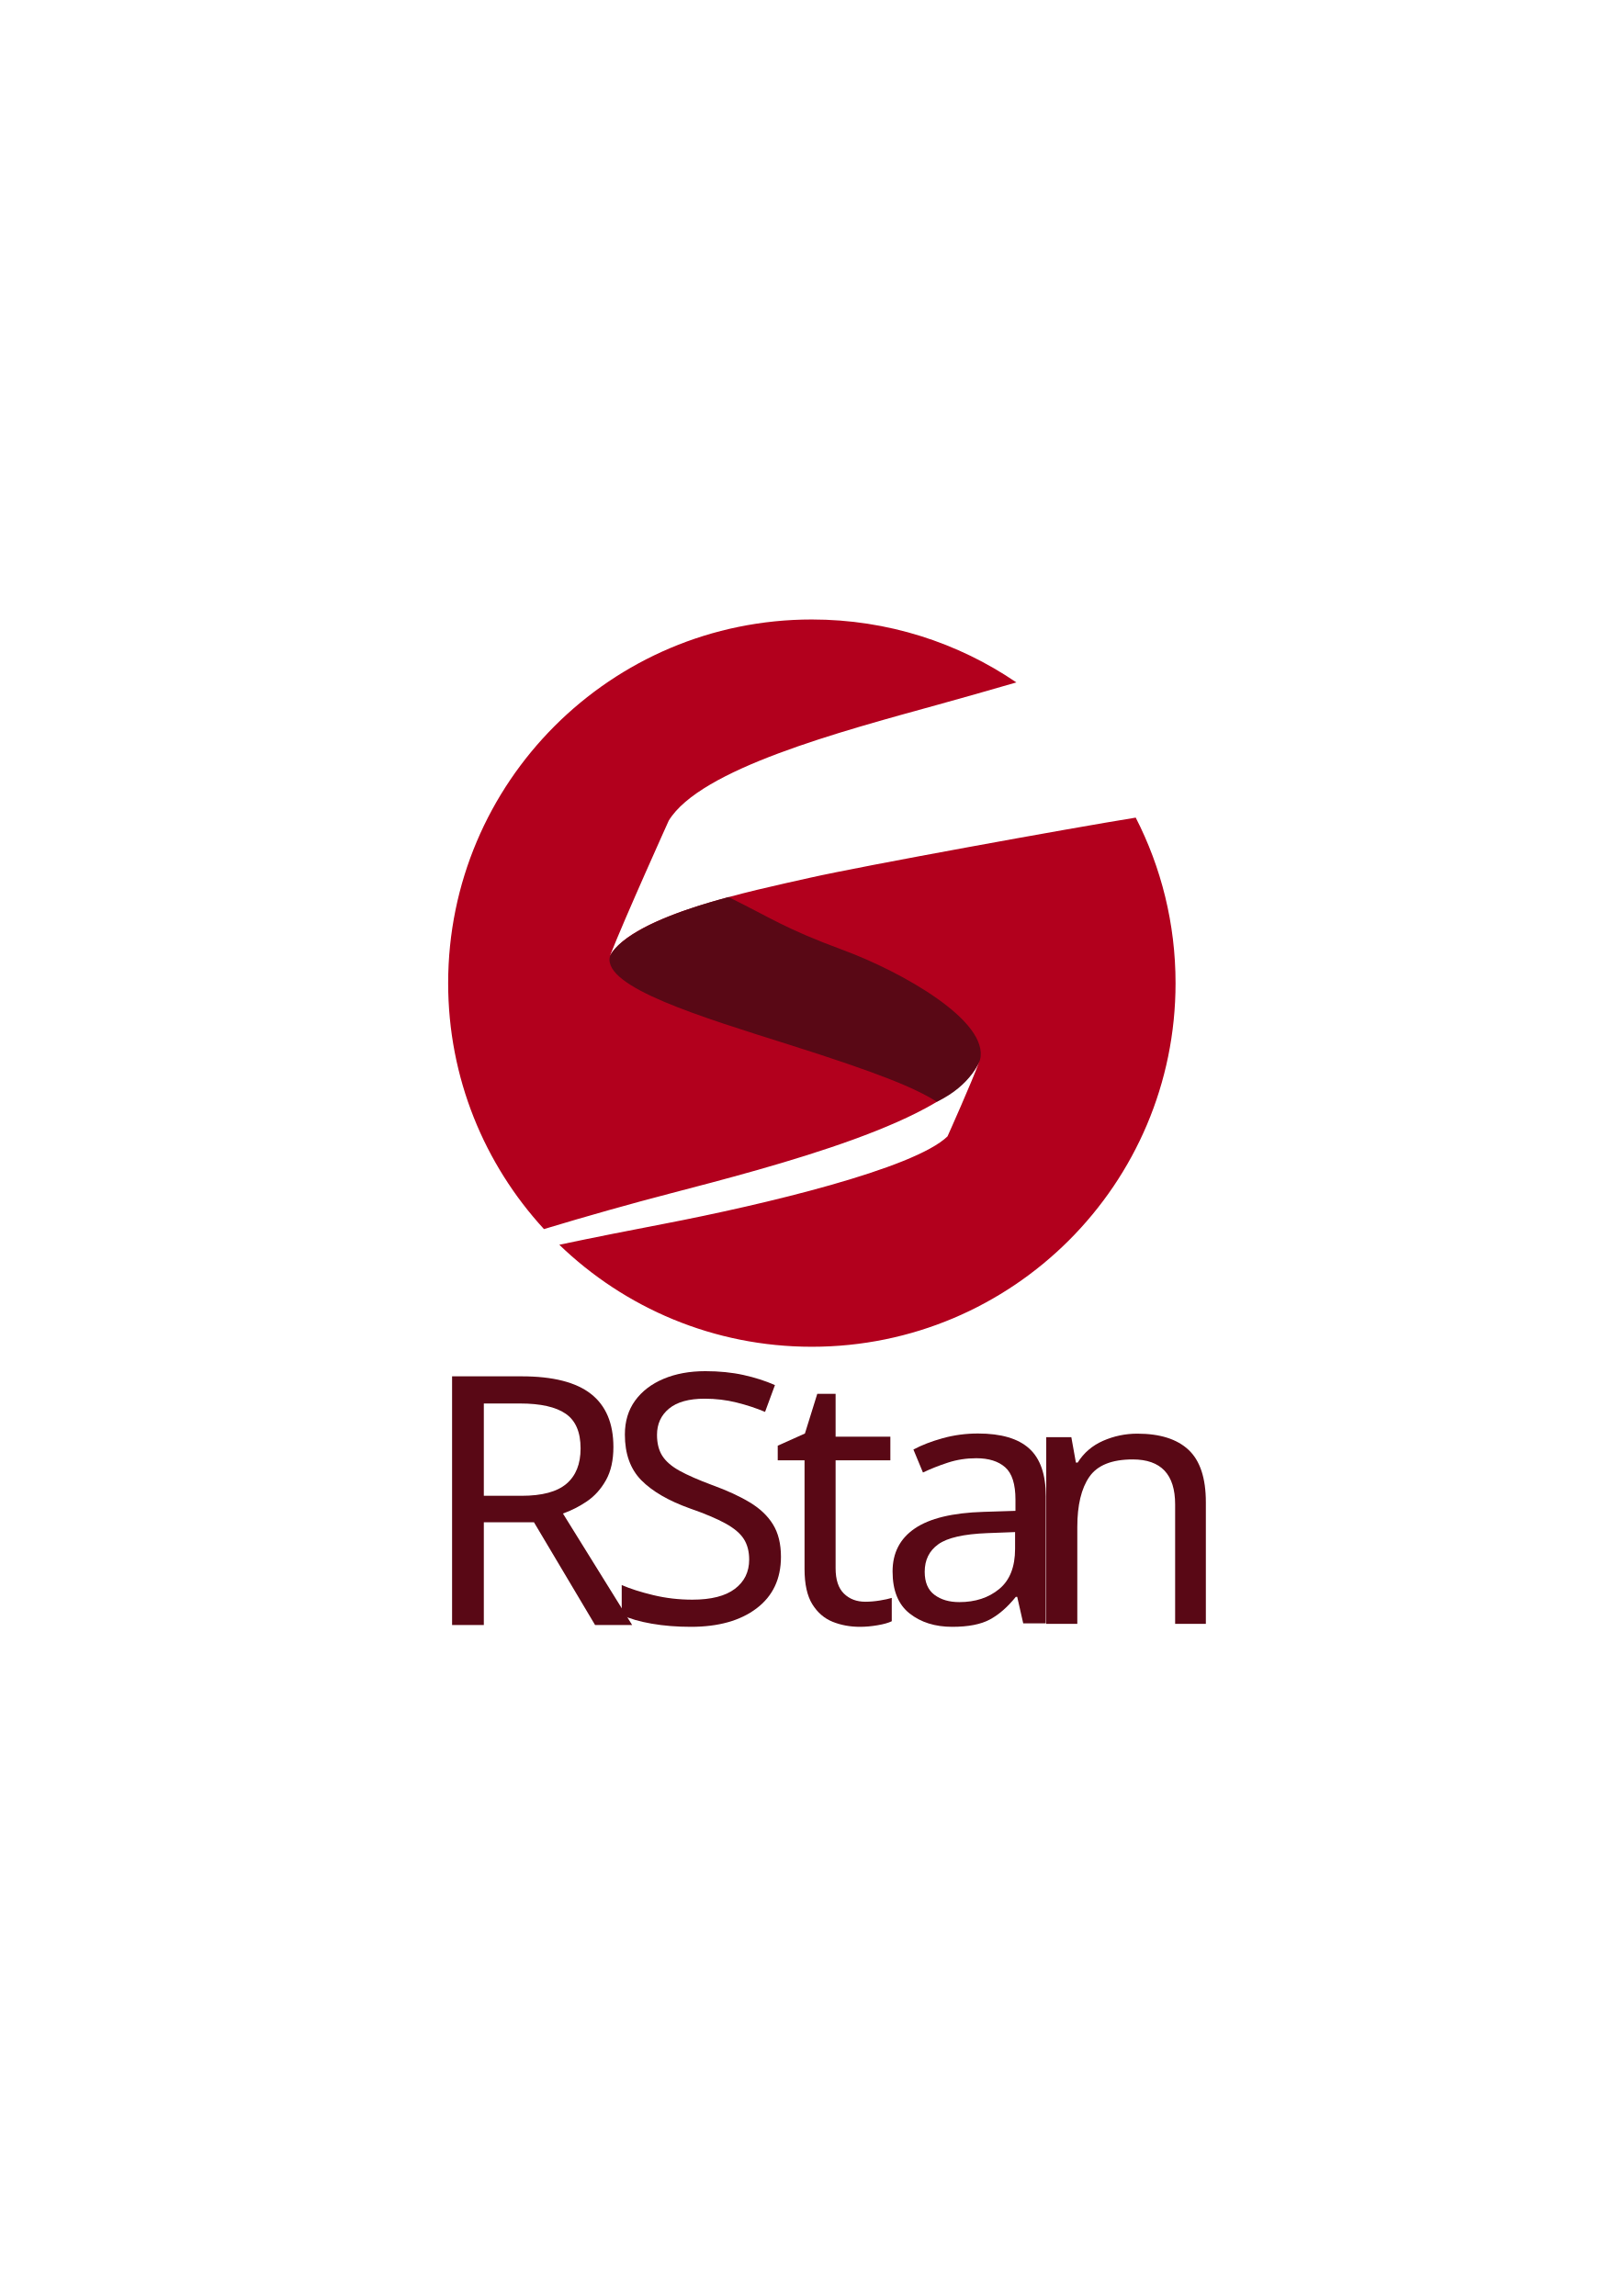
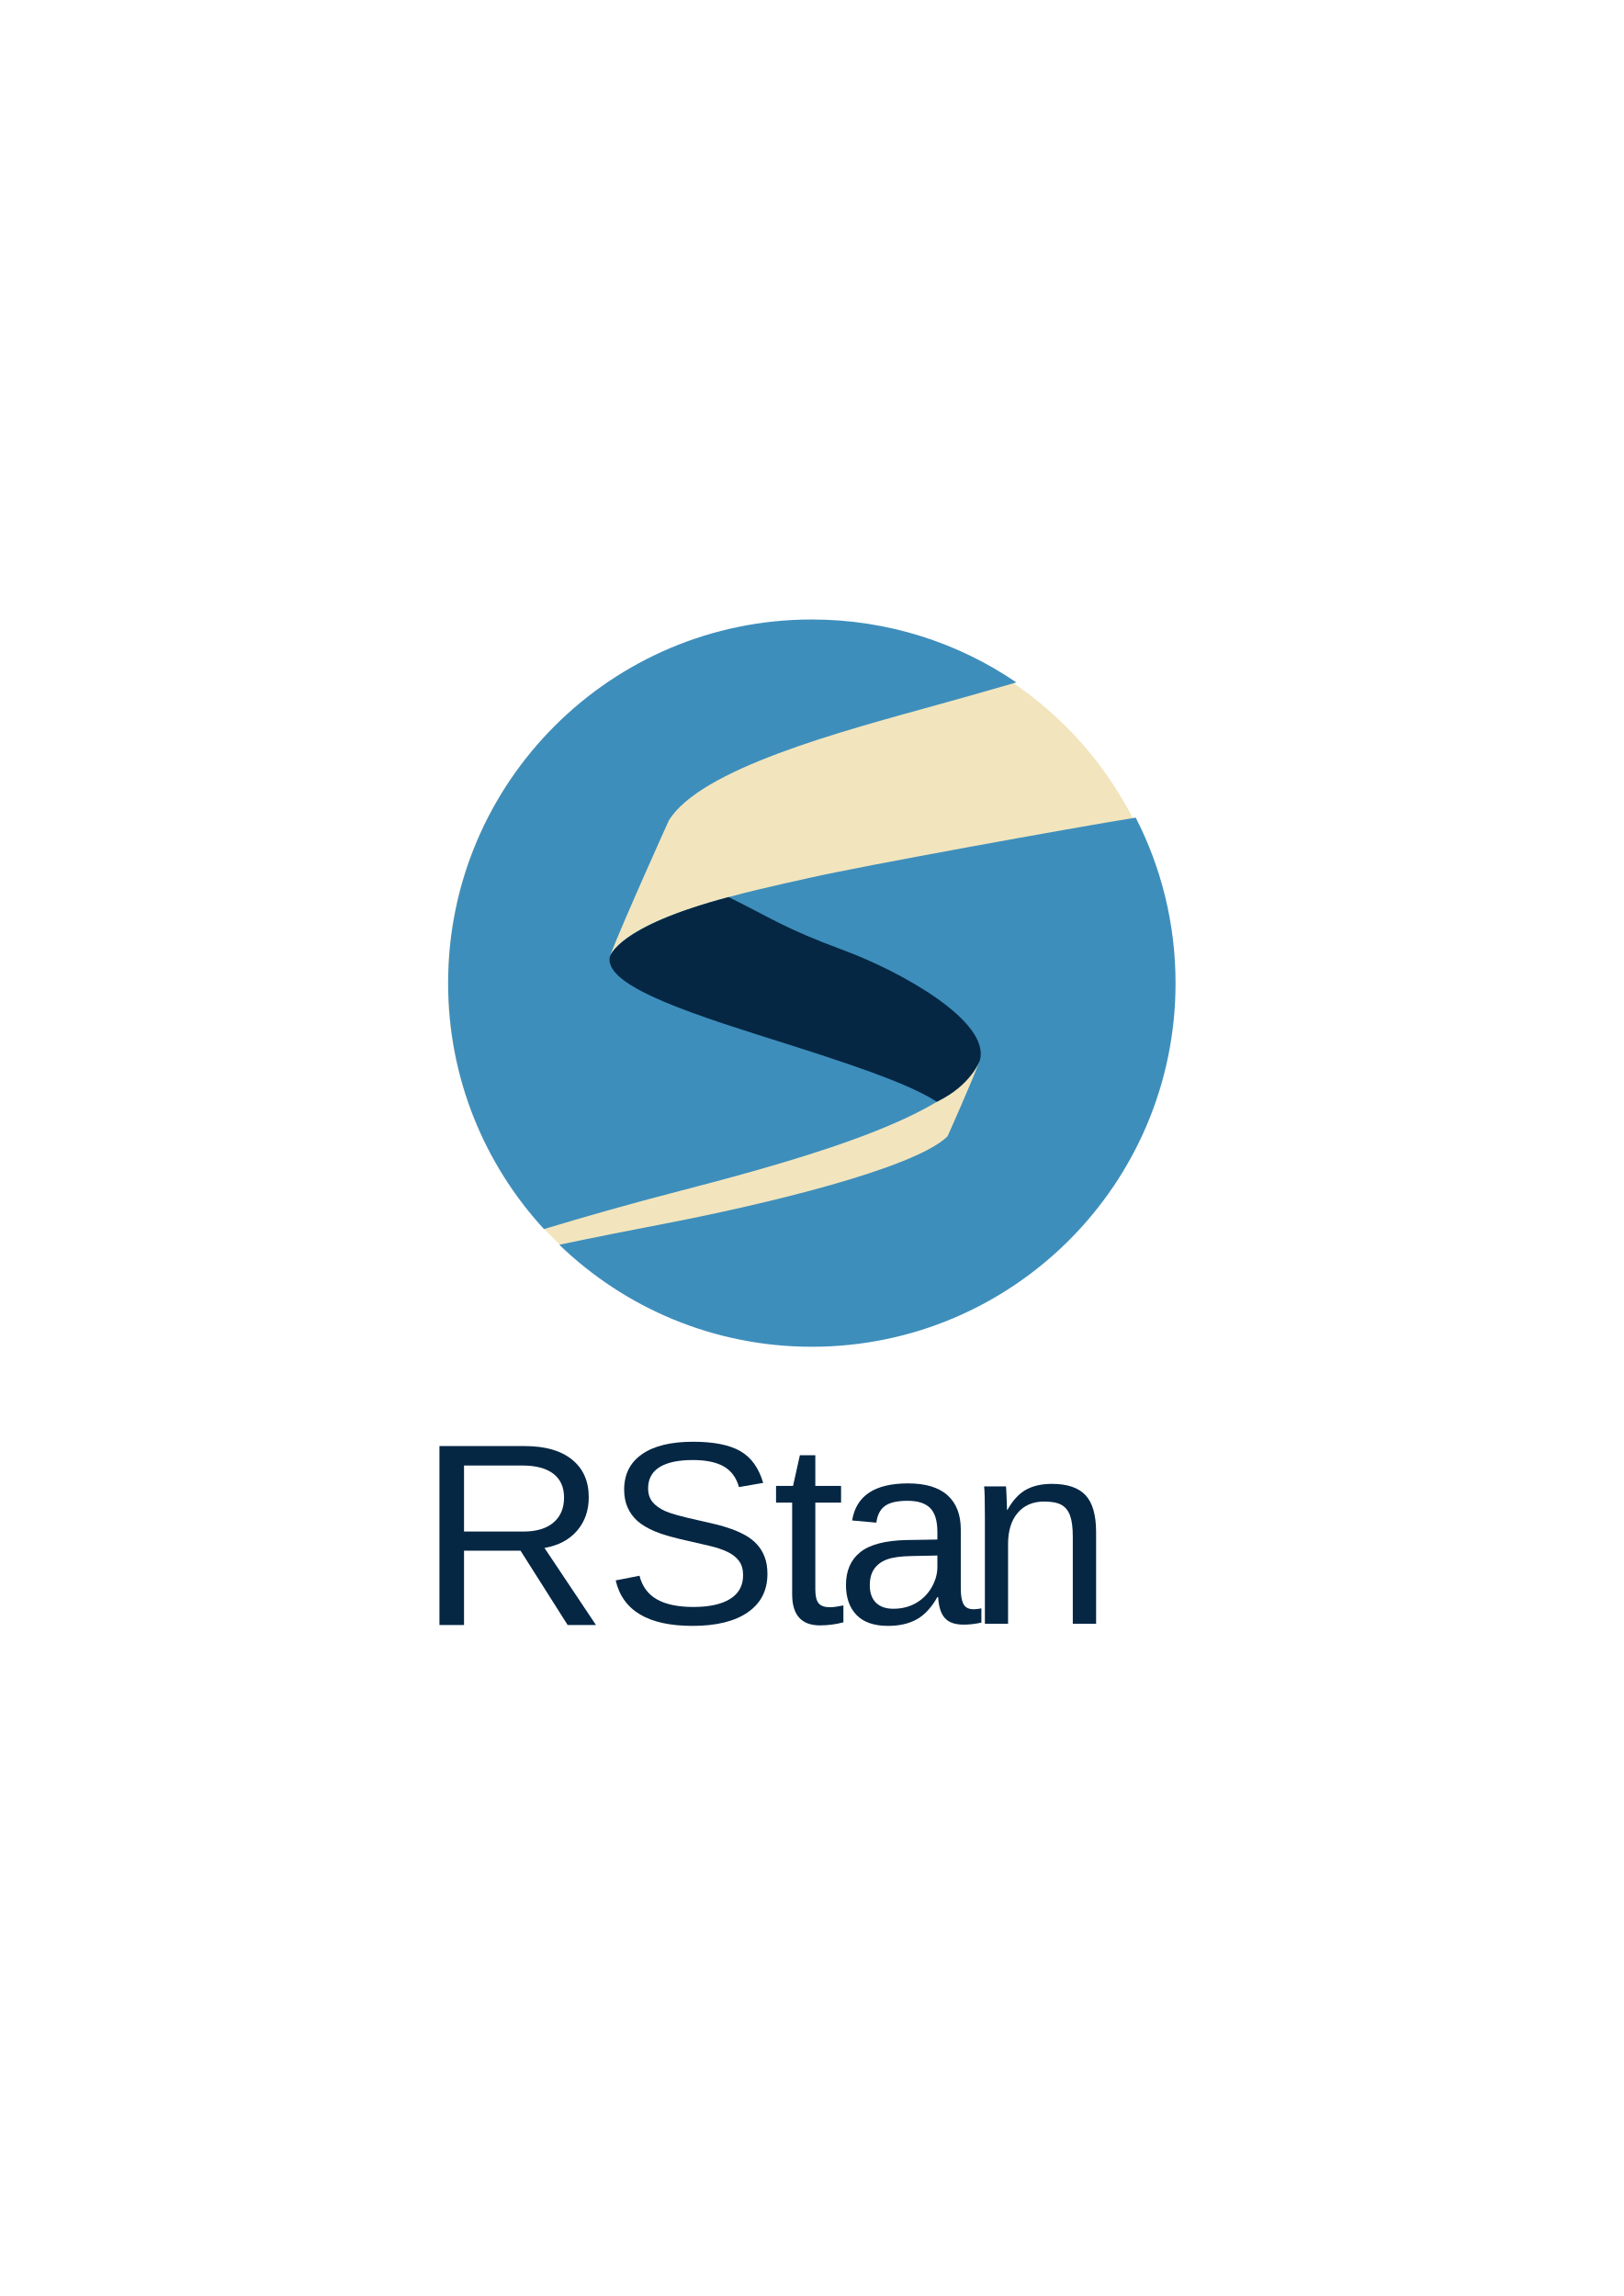
- <svg xmlns="http://www.w3.org/2000/svg" width="744.094" height="1052.362" id="svg2" version="1.1">
-   <defs id="defs4" />
-   <g id="layer1">
-     <text transform="scale(1.006727,0.9933182)" id="text3033" y="749.058" x="274.807" style="font-size:160.717px;font-style:normal;font-variant:normal;font-weight:normal;font-stretch:normal;text-align:start;line-height:125%;letter-spacing:0px;word-spacing:0px;writing-mode:lr-tb;text-anchor:start;fill:#590815;fill-opacity:1;stroke:none;font-family:Corbel;-inkscape-font-specification:Corbel" xml:space="preserve">
-       <tspan y="749.058" x="274.807" id="tspan3035">S</tspan>
-     </text>
-     <text xml:space="preserve" style="font-size:160.717px;font-style:normal;font-variant:normal;font-weight:normal;font-stretch:normal;text-align:start;line-height:125%;letter-spacing:0px;word-spacing:0px;writing-mode:lr-tb;text-anchor:start;fill:#590815;fill-opacity:1;stroke:none;font-family:Corbel;-inkscape-font-specification:Corbel" x="462.603" y="749.278" id="text3038" transform="scale(1.006727,0.9933182)">
-       <tspan id="tspan3040" x="462.603" y="749.278">n</tspan>
-     </text>
-     <text transform="scale(1.006727,0.9933182)" id="text3042" y="749.058" x="398.917" style="font-size:160.717px;font-style:normal;font-variant:normal;font-weight:normal;font-stretch:normal;text-align:start;line-height:125%;letter-spacing:0px;word-spacing:0px;writing-mode:lr-tb;text-anchor:start;fill:#590815;fill-opacity:1;stroke:none;font-family:Corbel;-inkscape-font-specification:Corbel" xml:space="preserve">
-       <tspan y="749.058" x="398.917" id="tspan3044">a</tspan>
-     </text>
-     <text xml:space="preserve" style="font-size:160.717px;font-style:normal;font-variant:normal;font-weight:normal;font-stretch:normal;text-align:start;line-height:125%;letter-spacing:0px;word-spacing:0px;writing-mode:lr-tb;text-anchor:start;fill:#590815;fill-opacity:1;stroke:none;font-family:Corbel;-inkscape-font-specification:Corbel" x="351.452" y="749.058" id="text3046" transform="scale(1.006727,0.9933182)">
-       <tspan id="tspan3048" x="351.452" y="749.058">t</tspan>
-     </text>
-     <text xml:space="preserve" style="font-size:160.717px;font-style:normal;font-variant:normal;font-weight:normal;font-stretch:normal;text-align:start;line-height:125%;letter-spacing:0px;word-spacing:0px;writing-mode:lr-tb;text-anchor:start;fill:#590815;fill-opacity:1;stroke:none;font-family:Corbel;-inkscape-font-specification:Corbel" x="190.197" y="749.825" id="text3007" transform="scale(1.006727,0.9933182)">
-       <tspan id="tspan3009" x="190.197" y="749.825">R</tspan>
-     </text>
-     <path style="fill:#b2001d;fill-opacity:1;stroke:none" d="m 372.031,283.938 c -92.051,0 -166.656,74.637 -166.656,166.687 0,43.473 16.648,83.049 43.906,112.719 20.202,-6.122 40.604,-11.817 57.219,-16.156 48.062,-12.552 130.337,-33.765 142.219,-60.5 -3.342,9.283 -14.5,34.156 -14.5,34.156 -15.224,14.853 -84.415,31.326 -129.969,40.094 -14.533,2.797 -31.119,6.029 -47.937,9.594 29.975,28.929 70.764,46.75 115.719,46.75 92.051,0 166.688,-74.606 166.688,-166.656 0,-27.328 -6.593,-53.116 -18.25,-75.875 -30.077,4.853 -124.963,22.076 -149.281,27.562 -26.839,6.055 -80.826,17.059 -91.594,35.625 6.684,-17.081 26.875,-61.812 26.875,-61.812 14.482,-23.764 78.592,-40.765 123.312,-53.125 10.431,-2.883 22.89,-6.421 36,-10.219 -26.71,-18.203 -58.989,-28.844 -93.75,-28.844 z" id="path3042" />
-     <path style="fill:#590815;fill-opacity:1;stroke:none" d="m 279.461,438.555 c -2.997,13.985 41.906,27.529 82.392,40.338 40.486,12.809 57.533,19.73 67.465,26.104 16.1,-7.7 19.79,-19.216 19.79,-19.216 4.495,-17.731 -35.866,-40.403 -62.781,-50.345 -26.915,-9.942 -32.906,-14.665 -52.429,-24.26 -51.393,13.601 -54.437,27.379 -54.437,27.379 z" id="path3044" />
-   </g>
+ <svg xmlns="http://www.w3.org/2000/svg" width="744.094" height="1052.362">
+   <text transform="scale(1.00673 .99332)" y="749.058" x="274.807" style="font-size:120px;font-style:normal;font-variant:normal;font-weight:400;font-stretch:normal;text-align:start;line-height:125%;letter-spacing:0;word-spacing:0;writing-mode:lr-tb;text-anchor:start;fill:#052744;fill-opacity:1;stroke:none;font-family:Liberation,Arial,sans-serif" xml:space="preserve">
+     <tspan y="749.058" x="274.807">S</tspan>
+   </text>
+   <text xml:space="preserve" style="font-size:120px;font-style:normal;font-variant:normal;font-weight:400;font-stretch:normal;text-align:start;line-height:125%;letter-spacing:0;word-spacing:0;writing-mode:lr-tb;text-anchor:start;fill:#052744;fill-opacity:1;stroke:none;font-family:Liberation,Arial,sans-serif" x="462.603" y="749.278" transform="scale(1.00673 .99332)">
+     <tspan x="440" y="749.278">n</tspan>
+   </text>
+   <text transform="scale(1.00673 .99332)" y="749.058" x="398.917" style="font-size:120px;font-style:normal;font-variant:normal;font-weight:400;font-stretch:normal;text-align:start;line-height:125%;letter-spacing:0;word-spacing:0;writing-mode:lr-tb;text-anchor:start;fill:#052744;fill-opacity:1;stroke:none;font-family:Liberation,Arial,sans-serif" xml:space="preserve">
+     <tspan y="749.058" x="380">a</tspan>
+   </text>
+   <text xml:space="preserve" style="font-size:120px;font-style:normal;font-variant:normal;font-weight:400;font-stretch:normal;text-align:start;line-height:125%;letter-spacing:0;word-spacing:0;writing-mode:lr-tb;text-anchor:start;fill:#052744;fill-opacity:1;stroke:none;font-family:Liberation,Arial,sans-serif" x="351.452" y="749.058" transform="scale(1.00673 .99332)">
+     <tspan x="351.452" y="749.058">t</tspan>
+   </text>
+   <text xml:space="preserve" style="font-size:120px;font-style:normal;font-variant:normal;font-weight:400;font-stretch:normal;text-align:start;line-height:125%;letter-spacing:0;word-spacing:0;writing-mode:lr-tb;text-anchor:start;fill:#052744;fill-opacity:1;stroke:none;font-family:Liberation,Arial,sans-serif" x="190.197" y="749.825" transform="scale(1.00673 .99332)">
+     <tspan x="190.197" y="749.825">R</tspan>
+   </text>
+   <circle cx="371.25" cy="450.5" r="166" fill="#F2E5BD" />
+   <path style="fill:#3e8ebc;fill-opacity:1;stroke:none" d="M372.031 283.938c-92.05 0-166.656 74.637-166.656 166.688 0 43.473 16.648 83.049 43.906 112.719 20.202-6.123 40.604-11.818 57.219-16.157 48.062-12.551 130.337-33.765 142.219-60.5-3.342 9.283-14.5 34.157-14.5 34.157-15.224 14.852-84.415 31.326-129.969 40.093-14.533 2.797-31.12 6.03-47.937 9.594 29.975 28.93 70.764 46.75 115.718 46.75 92.051 0 166.688-74.605 166.688-166.656 0-27.328-6.593-53.116-18.25-75.875-30.077 4.853-124.963 22.076-149.281 27.562-26.84 6.055-80.826 17.06-91.594 35.625 6.683-17.08 26.875-61.812 26.875-61.812C320.95 352.362 385.06 335.36 429.78 323c10.431-2.883 22.89-6.421 36-10.219-26.71-18.202-58.989-28.844-93.75-28.844z" />
+   <path style="fill:#052744;fill-opacity:1;stroke:none" d="M279.461 438.555c-2.997 13.986 41.906 27.53 82.392 40.339 40.486 12.809 57.532 19.73 67.464 26.103 16.1-7.7 19.79-19.216 19.79-19.216 4.496-17.73-35.865-40.402-62.78-50.345-26.915-9.942-32.907-14.665-52.43-24.26-51.392 13.602-54.436 27.38-54.436 27.38z" />
</svg>
